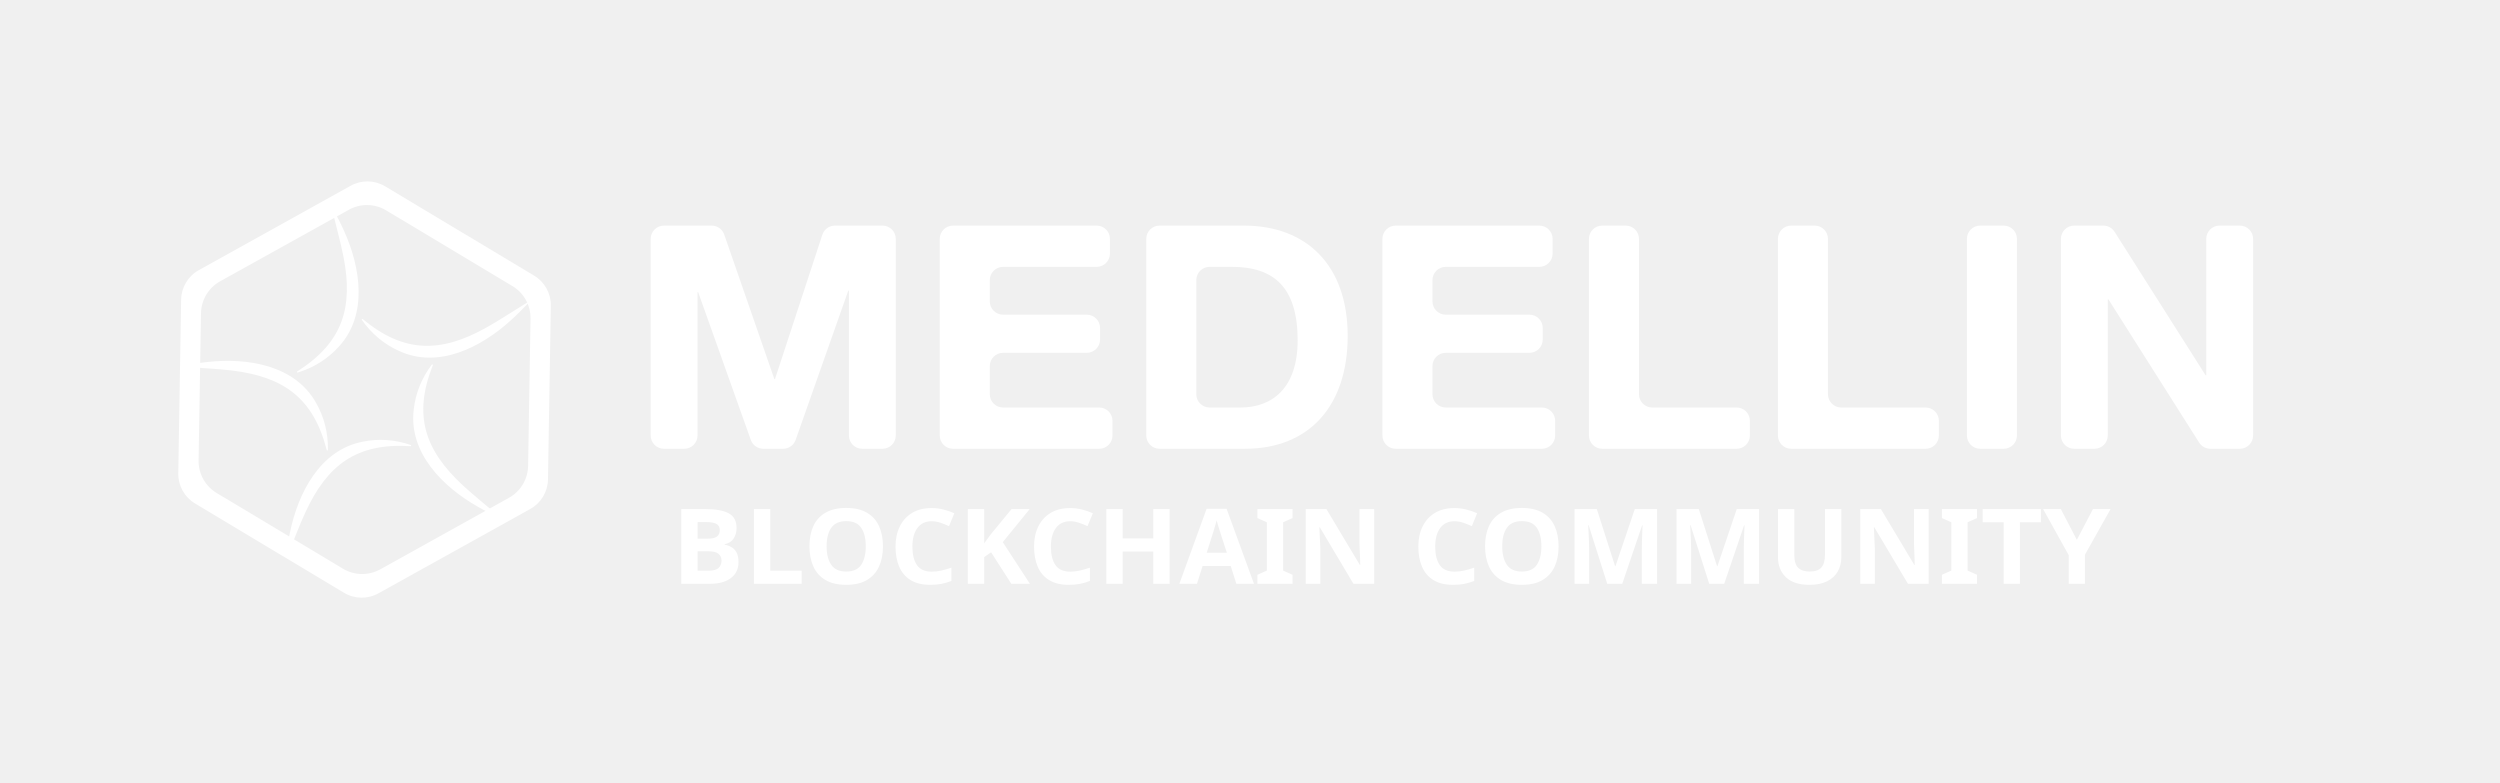
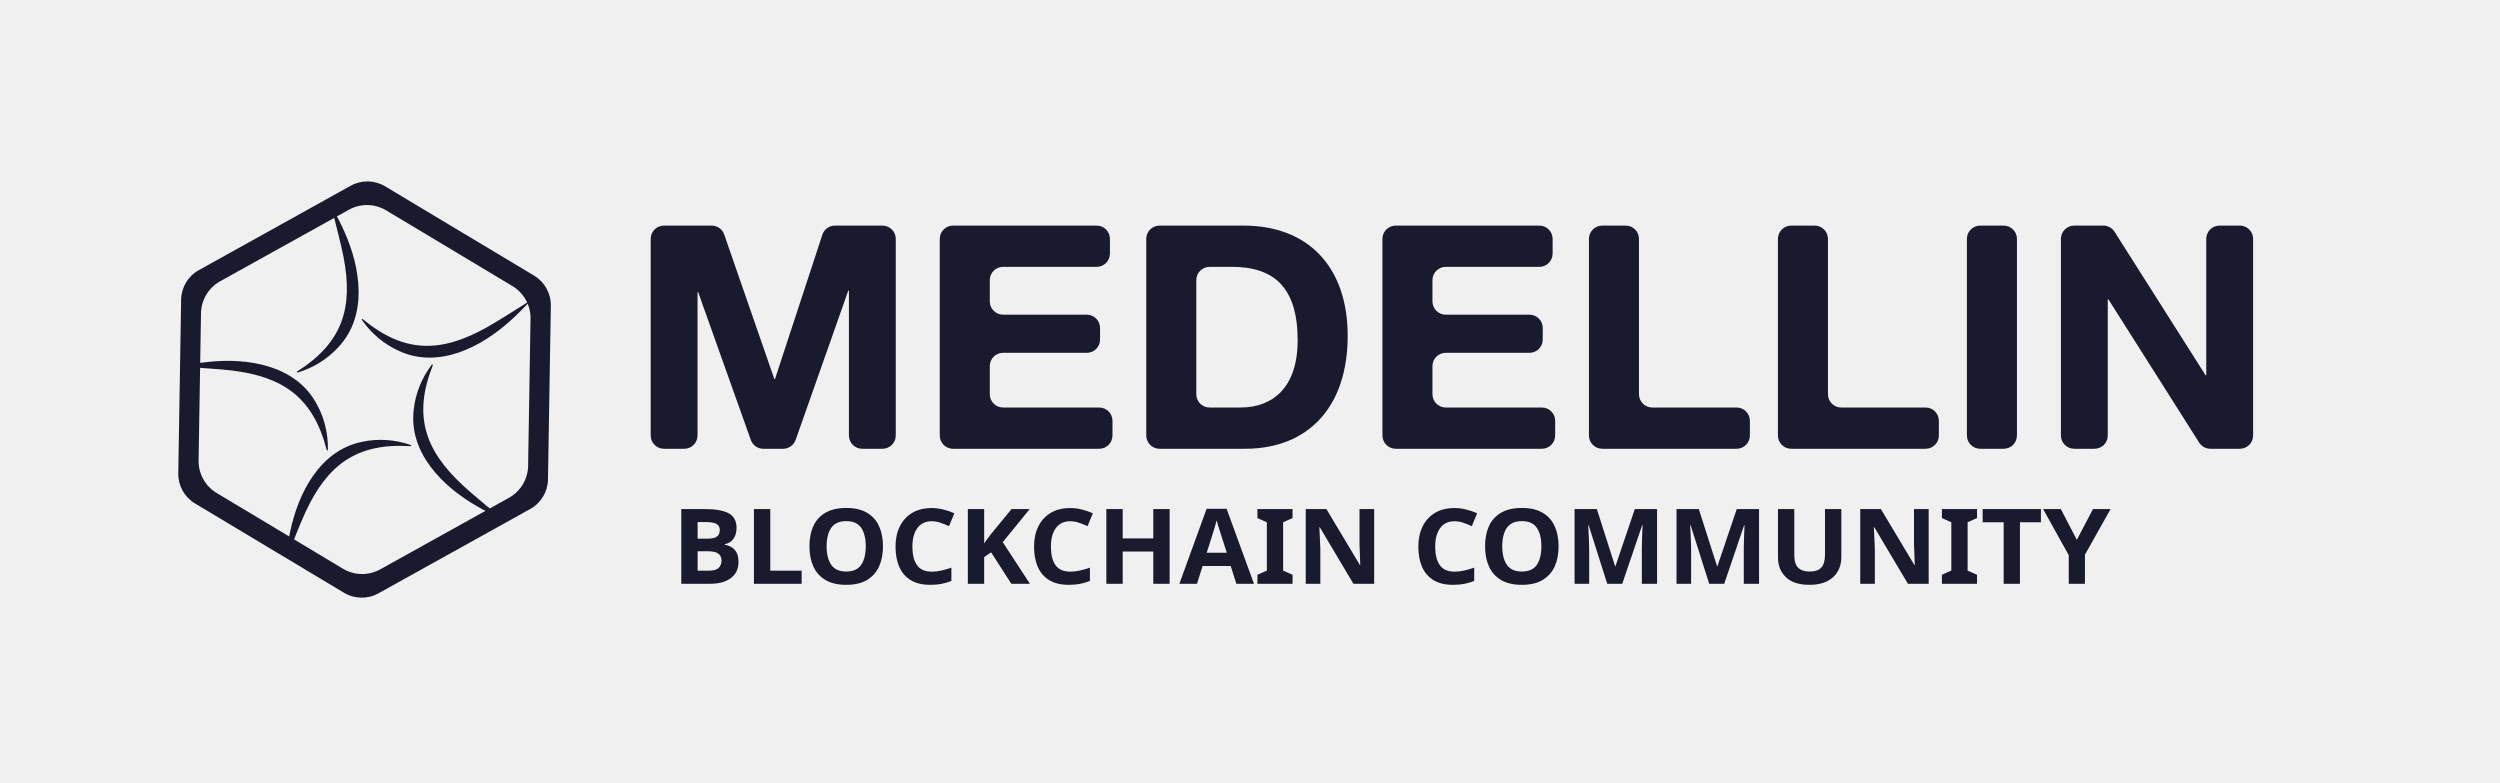
<svg xmlns="http://www.w3.org/2000/svg" version="1.1" id="svg1" width="1383.493" height="433.021" viewBox="0 0 1383.493 433.021">
  <defs id="defs1">
    <clipPath clipPathUnits="userSpaceOnUse" id="clipPath2">
      <path d="M 0,324.766 H 1037.617 V 0 H 0 Z" transform="translate(-295.3788,-231.1318)" id="path2" />
    </clipPath>
    <clipPath clipPathUnits="userSpaceOnUse" id="clipPath4">
      <path d="M 0,324.766 H 1037.617 V 0 H 0 Z" transform="translate(-460.6771,-225.6208)" id="path4" />
    </clipPath>
    <clipPath clipPathUnits="userSpaceOnUse" id="clipPath6">
      <path d="M 0,324.766 H 1037.617 V 0 H 0 Z" transform="translate(-514.9095,-155.6288)" id="path6" />
    </clipPath>
    <clipPath clipPathUnits="userSpaceOnUse" id="clipPath8">
      <path d="M 0,324.766 H 1037.617 V 0 H 0 Z" transform="translate(-644.4085,-225.6208)" id="path8" />
    </clipPath>
    <clipPath clipPathUnits="userSpaceOnUse" id="clipPath10">
      <path d="M 0,324.766 H 1037.617 V 0 H 0 Z" transform="translate(-680.2532,-225.6208)" id="path10" />
    </clipPath>
    <clipPath clipPathUnits="userSpaceOnUse" id="clipPath12">
      <path d="M 0,324.766 H 1037.617 V 0 H 0 Z" transform="translate(-758.6907,-225.6208)" id="path12" />
    </clipPath>
    <clipPath clipPathUnits="userSpaceOnUse" id="clipPath14">
      <path d="M 0,324.766 H 1037.617 V 0 H 0 Z" transform="translate(-837.1292,-225.6208)" id="path14" />
    </clipPath>
    <clipPath clipPathUnits="userSpaceOnUse" id="clipPath16">
      <path d="M 0,324.766 H 1037.617 V 0 H 0 Z" transform="translate(-872.9886,-231.1318)" id="path16" />
    </clipPath>
    <clipPath clipPathUnits="userSpaceOnUse" id="clipPath18">
      <path d="M 0,324.766 H 1037.617 V 0 H 0 Z" transform="translate(-219.1899,-131.4169)" id="path18" />
    </clipPath>
    <clipPath clipPathUnits="userSpaceOnUse" id="clipPath20">
      <path d="M 0,324.766 H 1037.617 V 0 H 0 Z" transform="translate(-135.5854,-138.0557)" id="path20" />
    </clipPath>
    <clipPath clipPathUnits="userSpaceOnUse" id="clipPath22">
      <path d="M 0,324.766 H 1037.617 V 0 H 0 Z" transform="translate(-123.3963,-170.6266)" id="path22" />
    </clipPath>
    <clipPath clipPathUnits="userSpaceOnUse" id="clipPath24">
      <path d="M 0,324.766 H 1037.617 V 0 H 0 Z" transform="translate(-150.6063,-192.2842)" id="path24" />
    </clipPath>
    <clipPath clipPathUnits="userSpaceOnUse" id="clipPath26">
      <path d="M 0,324.766 H 1037.617 V 0 H 0 Z" transform="translate(-179.6113,-173.0986)" id="path26" />
    </clipPath>
    <clipPath clipPathUnits="userSpaceOnUse" id="clipPath28">
      <path d="M 0,324.766 H 1037.617 V 0 H 0 Z" transform="translate(-170.328,-139.5843)" id="path28" />
    </clipPath>
  </defs>
  <g id="layer-MC0">
-     <path id="path1" d="m 0,0 c 2.348,0 4.438,-1.487 5.207,-3.705 l 20.805,-59.992 h 0.265 L 45.932,-3.793 C 46.675,-1.53 48.787,0 51.168,0 h 19.731 c 3.044,0 5.511,-2.467 5.511,-5.511 v -81.605 c 0,-3.044 -2.467,-5.511 -5.511,-5.511 h -8.423 c -3.043,0 -5.511,2.467 -5.511,5.511 v 60.133 H 56.701 L 34.849,-88.949 c -0.777,-2.204 -2.86,-3.678 -5.197,-3.678 h -8.218 c -2.331,0 -4.41,1.466 -5.192,3.662 l -21.844,61.332 h -0.265 v -59.483 c 0,-3.044 -2.467,-5.511 -5.511,-5.511 h -8.423 c -3.043,0 -5.511,2.467 -5.511,5.511 v 81.605 c 0,3.044 2.468,5.511 5.511,5.511 z" style="fill:#ffffff;fill-opacity:1;fill-rule:nonzero;stroke:none" transform="matrix(1.333333,0,0,-1.333333,393.8384,124.8456)" clip-path="url(#clipPath2)" />
-     <path id="path3" d="m 0,0 v -6.102 c 0,-3.044 -2.467,-5.511 -5.511,-5.511 h -38.846 c -3.044,0 -5.511,-2.467 -5.511,-5.511 v -8.827 c 0,-3.043 2.467,-5.511 5.511,-5.511 h 34.745 c 3.044,0 5.511,-2.467 5.511,-5.511 v -4.805 c 0,-3.043 -2.467,-5.511 -5.511,-5.511 h -34.745 c -3.044,0 -5.511,-2.467 -5.511,-5.511 v -11.681 c 0,-3.044 2.467,-5.511 5.511,-5.511 h 39.905 c 3.043,0 5.511,-2.467 5.511,-5.511 v -6.102 c 0,-3.044 -2.468,-5.511 -5.511,-5.511 h -60.673 c -3.043,0 -5.511,2.467 -5.511,5.511 V 0 c 0,3.044 2.468,5.511 5.511,5.511 H -5.511 C -2.467,5.511 0,3.044 0,0" style="fill:#ffffff;fill-opacity:1;fill-rule:nonzero;stroke:none" transform="matrix(1.333333,0,0,-1.333333,614.2361,132.1936)" clip-path="url(#clipPath4)" />
-     <path id="path5" d="m 0,0 c 12.964,0 23.678,7.914 23.678,27.893 0,22.053 -9.921,30.486 -27.249,30.486 h -9.305 c -3.043,0 -5.511,-2.467 -5.511,-5.511 V 5.511 C -18.387,2.467 -15.919,0 -12.876,0 Z m 1.323,75.503 c 26.191,0 43.122,-16.606 43.122,-45.795 0,-29.188 -16.137,-46.832 -42.593,-46.832 h -35.495 c -3.044,0 -5.511,2.467 -5.511,5.511 v 81.605 c 0,3.044 2.467,5.511 5.511,5.511 z" style="fill:#ffffff;fill-opacity:1;fill-rule:nonzero;stroke:none" transform="matrix(1.333333,0,0,-1.333333,686.546,225.5163)" clip-path="url(#clipPath6)" />
-     <path id="path7" d="m 0,0 v -6.102 c 0,-3.044 -2.467,-5.511 -5.511,-5.511 h -38.847 c -3.044,0 -5.511,-2.467 -5.511,-5.511 v -8.827 c 0,-3.043 2.467,-5.511 5.511,-5.511 h 34.746 c 3.044,0 5.511,-2.467 5.511,-5.511 v -4.805 c 0,-3.043 -2.467,-5.511 -5.511,-5.511 h -34.746 c -3.044,0 -5.511,-2.467 -5.511,-5.511 v -11.681 c 0,-3.044 2.467,-5.511 5.511,-5.511 h 39.905 c 3.043,0 5.511,-2.467 5.511,-5.511 v -6.102 c 0,-3.044 -2.468,-5.511 -5.511,-5.511 h -60.673 c -3.043,0 -5.511,2.467 -5.511,5.511 V 0 c 0,3.044 2.468,5.511 5.511,5.511 H -5.511 C -2.467,5.511 0,3.044 0,0" style="fill:#ffffff;fill-opacity:1;fill-rule:nonzero;stroke:none" transform="matrix(1.333333,0,0,-1.333333,859.2113,132.1936)" clip-path="url(#clipPath8)" />
-     <path id="path9" d="m 0,0 v -64.481 c 0,-3.044 2.467,-5.511 5.511,-5.511 h 35.011 c 3.044,0 5.511,-2.467 5.511,-5.511 v -6.102 c 0,-3.044 -2.467,-5.511 -5.511,-5.511 h -55.779 c -3.043,0 -5.511,2.467 -5.511,5.511 V 0 c 0,3.044 2.468,5.511 5.511,5.511 h 9.746 C -2.467,5.511 0,3.044 0,0" style="fill:#ffffff;fill-opacity:1;fill-rule:nonzero;stroke:none" transform="matrix(1.333333,0,0,-1.333333,907.0043,132.1936)" clip-path="url(#clipPath10)" />
-     <path id="path11" d="m 0,0 v -64.481 c 0,-3.044 2.467,-5.511 5.511,-5.511 h 35.011 c 3.044,0 5.511,-2.467 5.511,-5.511 v -6.102 c 0,-3.044 -2.467,-5.511 -5.511,-5.511 h -55.779 c -3.043,0 -5.511,2.467 -5.511,5.511 V 0 c 0,3.044 2.468,5.511 5.511,5.511 h 9.746 C -2.467,5.511 0,3.044 0,0" style="fill:#ffffff;fill-opacity:1;fill-rule:nonzero;stroke:none" transform="matrix(1.333333,0,0,-1.333333,1011.588,132.1936)" clip-path="url(#clipPath12)" />
-     <path id="path13" d="m 0,0 v -81.605 c 0,-3.044 -2.467,-5.511 -5.511,-5.511 h -9.746 c -3.043,0 -5.511,2.467 -5.511,5.511 V 0 c 0,3.044 2.468,5.511 5.511,5.511 h 9.746 C -2.467,5.511 0,3.044 0,0" style="fill:#ffffff;fill-opacity:1;fill-rule:nonzero;stroke:none" transform="matrix(1.333333,0,0,-1.333333,1116.172,132.1936)" clip-path="url(#clipPath14)" />
-     <path id="path15" d="m 0,0 c 1.887,0 3.643,-0.965 4.654,-2.559 l 37.795,-59.582 h 0.265 v 56.63 c 0,3.044 2.467,5.511 5.511,5.511 h 8.423 c 3.044,0 5.511,-2.467 5.511,-5.511 v -81.605 c 0,-3.044 -2.467,-5.511 -5.511,-5.511 H 44.423 c -1.888,0 -3.645,0.967 -4.655,2.562 L 2.105,-30.616 H 1.84 v -56.5 c 0,-3.044 -2.467,-5.511 -5.511,-5.511 h -8.423 c -3.044,0 -5.511,2.467 -5.511,5.511 v 81.605 c 0,3.044 2.467,5.511 5.511,5.511 z" style="fill:#ffffff;fill-opacity:1;fill-rule:nonzero;stroke:none" transform="matrix(1.333333,0,0,-1.333333,1163.985,124.8456)" clip-path="url(#clipPath16)" />
+     <path id="path1" d="m 0,0 c 2.348,0 4.438,-1.487 5.207,-3.705 l 20.805,-59.992 h 0.265 L 45.932,-3.793 C 46.675,-1.53 48.787,0 51.168,0 h 19.731 c 3.044,0 5.511,-2.467 5.511,-5.511 v -81.605 c 0,-3.044 -2.467,-5.511 -5.511,-5.511 h -8.423 c -3.043,0 -5.511,2.467 -5.511,5.511 v 60.133 H 56.701 L 34.849,-88.949 c -0.777,-2.204 -2.86,-3.678 -5.197,-3.678 h -8.218 c -2.331,0 -4.41,1.466 -5.192,3.662 l -21.844,61.332 h -0.265 v -59.483 c 0,-3.044 -2.467,-5.511 -5.511,-5.511 h -8.423 c -3.043,0 -5.511,2.467 -5.511,5.511 v 81.605 c 0,3.044 2.468,5.511 5.511,5.511 z" style="fill:#1a1a2e;fill-opacity:1;fill-rule:nonzero;stroke:none" transform="matrix(1.333333,0,0,-1.333333,393.8384,124.8456)" clip-path="url(#clipPath2)" />
+     <path id="path3" d="m 0,0 v -6.102 c 0,-3.044 -2.467,-5.511 -5.511,-5.511 h -38.846 c -3.044,0 -5.511,-2.467 -5.511,-5.511 v -8.827 c 0,-3.043 2.467,-5.511 5.511,-5.511 h 34.745 c 3.044,0 5.511,-2.467 5.511,-5.511 v -4.805 c 0,-3.043 -2.467,-5.511 -5.511,-5.511 h -34.745 c -3.044,0 -5.511,-2.467 -5.511,-5.511 v -11.681 c 0,-3.044 2.467,-5.511 5.511,-5.511 h 39.905 c 3.043,0 5.511,-2.467 5.511,-5.511 v -6.102 c 0,-3.044 -2.468,-5.511 -5.511,-5.511 h -60.673 c -3.043,0 -5.511,2.467 -5.511,5.511 V 0 c 0,3.044 2.468,5.511 5.511,5.511 H -5.511 C -2.467,5.511 0,3.044 0,0" style="fill:#1a1a2e;fill-opacity:1;fill-rule:nonzero;stroke:none" transform="matrix(1.333333,0,0,-1.333333,614.2361,132.1936)" clip-path="url(#clipPath4)" />
+     <path id="path5" d="m 0,0 c 12.964,0 23.678,7.914 23.678,27.893 0,22.053 -9.921,30.486 -27.249,30.486 h -9.305 c -3.043,0 -5.511,-2.467 -5.511,-5.511 V 5.511 C -18.387,2.467 -15.919,0 -12.876,0 Z m 1.323,75.503 c 26.191,0 43.122,-16.606 43.122,-45.795 0,-29.188 -16.137,-46.832 -42.593,-46.832 h -35.495 c -3.044,0 -5.511,2.467 -5.511,5.511 v 81.605 c 0,3.044 2.467,5.511 5.511,5.511 z" style="fill:#1a1a2e;fill-opacity:1;fill-rule:nonzero;stroke:none" transform="matrix(1.333333,0,0,-1.333333,686.546,225.5163)" clip-path="url(#clipPath6)" />
+     <path id="path7" d="m 0,0 v -6.102 c 0,-3.044 -2.467,-5.511 -5.511,-5.511 h -38.847 c -3.044,0 -5.511,-2.467 -5.511,-5.511 v -8.827 c 0,-3.043 2.467,-5.511 5.511,-5.511 h 34.746 c 3.044,0 5.511,-2.467 5.511,-5.511 v -4.805 c 0,-3.043 -2.467,-5.511 -5.511,-5.511 h -34.746 c -3.044,0 -5.511,-2.467 -5.511,-5.511 v -11.681 c 0,-3.044 2.467,-5.511 5.511,-5.511 h 39.905 c 3.043,0 5.511,-2.467 5.511,-5.511 v -6.102 c 0,-3.044 -2.468,-5.511 -5.511,-5.511 h -60.673 c -3.043,0 -5.511,2.467 -5.511,5.511 V 0 c 0,3.044 2.468,5.511 5.511,5.511 H -5.511 C -2.467,5.511 0,3.044 0,0" style="fill:#1a1a2e;fill-opacity:1;fill-rule:nonzero;stroke:none" transform="matrix(1.333333,0,0,-1.333333,859.2113,132.1936)" clip-path="url(#clipPath8)" />
+     <path id="path9" d="m 0,0 v -64.481 c 0,-3.044 2.467,-5.511 5.511,-5.511 h 35.011 c 3.044,0 5.511,-2.467 5.511,-5.511 v -6.102 c 0,-3.044 -2.467,-5.511 -5.511,-5.511 h -55.779 c -3.043,0 -5.511,2.467 -5.511,5.511 V 0 c 0,3.044 2.468,5.511 5.511,5.511 h 9.746 C -2.467,5.511 0,3.044 0,0" style="fill:#1a1a2e;fill-opacity:1;fill-rule:nonzero;stroke:none" transform="matrix(1.333333,0,0,-1.333333,907.0043,132.1936)" clip-path="url(#clipPath10)" />
+     <path id="path11" d="m 0,0 v -64.481 c 0,-3.044 2.467,-5.511 5.511,-5.511 h 35.011 c 3.044,0 5.511,-2.467 5.511,-5.511 v -6.102 c 0,-3.044 -2.467,-5.511 -5.511,-5.511 h -55.779 c -3.043,0 -5.511,2.467 -5.511,5.511 V 0 c 0,3.044 2.468,5.511 5.511,5.511 h 9.746 C -2.467,5.511 0,3.044 0,0" style="fill:#1a1a2e;fill-opacity:1;fill-rule:nonzero;stroke:none" transform="matrix(1.333333,0,0,-1.333333,1011.588,132.1936)" clip-path="url(#clipPath12)" />
+     <path id="path13" d="m 0,0 v -81.605 c 0,-3.044 -2.467,-5.511 -5.511,-5.511 h -9.746 c -3.043,0 -5.511,2.467 -5.511,5.511 V 0 c 0,3.044 2.468,5.511 5.511,5.511 h 9.746 C -2.467,5.511 0,3.044 0,0" style="fill:#1a1a2e;fill-opacity:1;fill-rule:nonzero;stroke:none" transform="matrix(1.333333,0,0,-1.333333,1116.172,132.1936)" clip-path="url(#clipPath14)" />
+     <path id="path15" d="m 0,0 c 1.887,0 3.643,-0.965 4.654,-2.559 l 37.795,-59.582 h 0.265 v 56.63 c 0,3.044 2.467,5.511 5.511,5.511 h 8.423 c 3.044,0 5.511,-2.467 5.511,-5.511 v -81.605 c 0,-3.044 -2.467,-5.511 -5.511,-5.511 H 44.423 c -1.888,0 -3.645,0.967 -4.655,2.562 L 2.105,-30.616 H 1.84 v -56.5 c 0,-3.044 -2.467,-5.511 -5.511,-5.511 h -8.423 c -3.044,0 -5.511,2.467 -5.511,5.511 v 81.605 c 0,3.044 2.467,5.511 5.511,5.511 z" style="fill:#1a1a2e;fill-opacity:1;fill-rule:nonzero;stroke:none" transform="matrix(1.333333,0,0,-1.333333,1163.985,124.8456)" clip-path="url(#clipPath16)" />
    <text id="text16" xml:space="preserve" transform="matrix(1.333333,0,0,1.290001,371.6432,323.0604)">
-       <tspan id="tspan16" style="font-variant:normal;font-weight:800;font-stretch:normal;font-size:44.88px;font-family:Nexa-ExtraBold;writing-mode:lr-tb;fill:#ffffff;fill-opacity:1;fill-rule:nonzero;stroke:none" x="0" dx="0 1.616 0.987 1.616 1.616 -0.359 1.616 1.616 1.616 1.616 1.616 1.616 0.758 1.616 1.616 1.616 1.616 1.616 1.616 1.616" y="0">BLOCKCHAIN COMMUNITY</tspan>
+       <tspan id="tspan16" style="font-variant:normal;font-weight:800;font-stretch:normal;font-size:44.88px;font-family:Nexa-ExtraBold;writing-mode:lr-tb;fill:#1a1a2e;fill-opacity:1;fill-rule:nonzero;stroke:none" x="0" dx="0 1.616 0.987 1.616 1.616 -0.359 1.616 1.616 1.616 1.616 1.616 1.616 0.758 1.616 1.616 1.616 1.616 1.616 1.616 1.616" y="0">BLOCKCHAIN COMMUNITY</tspan>
    </text>
-     <path id="path17" d="m 0,0 c -0.091,-5.528 -3.123,-10.587 -7.956,-13.272 l -53.413,-29.68 c -4.832,-2.685 -10.73,-2.588 -15.471,0.254 l -52.41,31.418 c -4.742,2.842 -7.607,7.998 -7.516,13.525 l 1.003,61.097 c 0.091,5.528 3.123,10.587 7.956,13.272 l 53.413,29.68 c 4.832,2.685 10.73,2.588 15.471,-0.254 L -6.513,74.623 C -1.771,71.78 1.094,66.624 1.003,61.097 Z m 2.499,78.945 -61.856,37.08 c -4.375,2.622 -9.816,2.712 -14.275,0.234 l -63.04,-35.029 c -4.458,-2.477 -7.256,-7.145 -7.34,-12.245 l -1.184,-72.109 c -0.084,-5.099 2.56,-9.856 6.934,-12.479 l 61.856,-37.079 c 4.375,-2.623 9.816,-2.712 14.275,-0.235 l 63.04,35.029 c 4.458,2.478 7.256,7.145 7.34,12.245 l 1.184,72.109 c 0.084,5.1 -2.56,9.857 -6.934,12.479" style="fill:#ffffff;fill-opacity:1;fill-rule:nonzero;stroke:none" transform="matrix(1.333333,0,0,-1.333333,292.2532,257.7988)" clip-path="url(#clipPath18)" />
-     <path id="path19" d="m 0,0 c -5.57,21.653 -18.001,30.346 -39.352,32.933 -6.393,0.767 -13.017,1 -19.935,1.558 -0.15,-0.011 -0.314,0.104 -0.293,0.27 0.009,0.114 0.095,0.204 0.203,0.222 2.991,0.515 7.037,1.21 10.006,1.494 16.425,1.812 36.192,-1.259 44.966,-16.981 C -0.996,13.587 0.669,6.764 0.499,-0.028 0.439,-0.337 0.054,-0.363 0,0" style="fill:#ffffff;fill-opacity:1;fill-rule:nonzero;stroke:none" transform="matrix(1.333333,0,0,-1.333333,180.7805,248.9471)" clip-path="url(#clipPath20)" />
-     <path id="path21" d="m 0,0 c 18.872,11.988 23.298,26.498 19.16,47.603 -1.246,6.317 -3.071,12.689 -4.678,19.441 -0.057,0.139 0.002,0.33 0.166,0.362 0.112,0.026 0.223,-0.028 0.274,-0.125 1.414,-2.685 3.326,-6.319 4.513,-9.054 C 26.234,43.165 29.422,23.417 17.181,10.214 12.615,5.146 6.639,1.454 0.128,-0.483 -0.184,-0.522 -0.329,-0.164 0,0" style="fill:#ffffff;fill-opacity:1;fill-rule:nonzero;stroke:none" transform="matrix(1.333333,0,0,-1.333333,164.5284,205.5192)" clip-path="url(#clipPath22)" />
-     <path id="path23" d="m 0,0 c 17.233,-14.244 32.4,-13.969 51.194,-3.512 5.623,3.137 11.119,6.841 17.044,10.456 0.115,0.097 0.314,0.101 0.395,-0.046 C 68.693,6.8 68.676,6.677 68.599,6.599 66.483,4.424 63.618,1.484 61.383,-0.491 49.159,-11.611 31.363,-20.745 15.023,-13.183 8.792,-10.407 3.434,-5.865 -0.42,-0.271 -0.553,0.014 -0.258,0.262 0,0" style="fill:#ffffff;fill-opacity:1;fill-rule:nonzero;stroke:none" transform="matrix(1.333333,0,0,-1.333333,200.8084,176.6424)" clip-path="url(#clipPath24)" />
-     <path id="path25" d="m 0,0 c -8.221,-20.791 -3.273,-35.131 12.479,-49.774 4.722,-4.378 9.943,-8.46 15.212,-12.978 0.128,-0.079 0.193,-0.268 0.078,-0.39 -0.074,-0.087 -0.196,-0.109 -0.295,-0.061 -2.722,1.341 -6.404,3.158 -8.973,4.673 -14.353,8.189 -28.539,22.292 -26.397,40.168 0.715,6.784 3.379,13.283 7.508,18.678 C -0.158,0.531 0.17,0.326 0,0" style="fill:#ffffff;fill-opacity:1;fill-rule:nonzero;stroke:none" transform="matrix(1.333333,0,0,-1.333333,239.4817,202.2232)" clip-path="url(#clipPath26)" />
-     <path id="path27" d="m 0,0 c -22.314,1.394 -34.423,-7.743 -43.481,-27.249 -2.705,-5.844 -4.974,-12.071 -7.643,-18.478 -0.036,-0.146 -0.195,-0.266 -0.347,-0.195 -0.106,0.044 -0.164,0.153 -0.148,0.262 0.434,3.003 1.023,7.066 1.671,9.977 3.353,16.181 12.381,34.032 30.045,37.518 C -13.23,3.252 -6.226,2.726 0.181,0.466 0.456,0.314 0.362,-0.061 0,0" style="fill:#ffffff;fill-opacity:1;fill-rule:nonzero;stroke:none" transform="matrix(1.333333,0,0,-1.333333,227.104,246.9089)" clip-path="url(#clipPath28)" />
+     <path id="path17" d="m 0,0 c -0.091,-5.528 -3.123,-10.587 -7.956,-13.272 l -53.413,-29.68 c -4.832,-2.685 -10.73,-2.588 -15.471,0.254 l -52.41,31.418 c -4.742,2.842 -7.607,7.998 -7.516,13.525 l 1.003,61.097 c 0.091,5.528 3.123,10.587 7.956,13.272 l 53.413,29.68 c 4.832,2.685 10.73,2.588 15.471,-0.254 L -6.513,74.623 C -1.771,71.78 1.094,66.624 1.003,61.097 Z m 2.499,78.945 -61.856,37.08 c -4.375,2.622 -9.816,2.712 -14.275,0.234 l -63.04,-35.029 c -4.458,-2.477 -7.256,-7.145 -7.34,-12.245 l -1.184,-72.109 c -0.084,-5.099 2.56,-9.856 6.934,-12.479 l 61.856,-37.079 c 4.375,-2.623 9.816,-2.712 14.275,-0.235 l 63.04,35.029 c 4.458,2.478 7.256,7.145 7.34,12.245 l 1.184,72.109 c 0.084,5.1 -2.56,9.857 -6.934,12.479" style="fill:#1a1a2e;fill-opacity:1;fill-rule:nonzero;stroke:none" transform="matrix(1.333333,0,0,-1.333333,292.2532,257.7988)" clip-path="url(#clipPath18)" />
+     <path id="path19" d="m 0,0 c -5.57,21.653 -18.001,30.346 -39.352,32.933 -6.393,0.767 -13.017,1 -19.935,1.558 -0.15,-0.011 -0.314,0.104 -0.293,0.27 0.009,0.114 0.095,0.204 0.203,0.222 2.991,0.515 7.037,1.21 10.006,1.494 16.425,1.812 36.192,-1.259 44.966,-16.981 C -0.996,13.587 0.669,6.764 0.499,-0.028 0.439,-0.337 0.054,-0.363 0,0" style="fill:#1a1a2e;fill-opacity:1;fill-rule:nonzero;stroke:none" transform="matrix(1.333333,0,0,-1.333333,180.7805,248.9471)" clip-path="url(#clipPath20)" />
+     <path id="path21" d="m 0,0 c 18.872,11.988 23.298,26.498 19.16,47.603 -1.246,6.317 -3.071,12.689 -4.678,19.441 -0.057,0.139 0.002,0.33 0.166,0.362 0.112,0.026 0.223,-0.028 0.274,-0.125 1.414,-2.685 3.326,-6.319 4.513,-9.054 C 26.234,43.165 29.422,23.417 17.181,10.214 12.615,5.146 6.639,1.454 0.128,-0.483 -0.184,-0.522 -0.329,-0.164 0,0" style="fill:#1a1a2e;fill-opacity:1;fill-rule:nonzero;stroke:none" transform="matrix(1.333333,0,0,-1.333333,164.5284,205.5192)" clip-path="url(#clipPath22)" />
+     <path id="path23" d="m 0,0 c 17.233,-14.244 32.4,-13.969 51.194,-3.512 5.623,3.137 11.119,6.841 17.044,10.456 0.115,0.097 0.314,0.101 0.395,-0.046 C 68.693,6.8 68.676,6.677 68.599,6.599 66.483,4.424 63.618,1.484 61.383,-0.491 49.159,-11.611 31.363,-20.745 15.023,-13.183 8.792,-10.407 3.434,-5.865 -0.42,-0.271 -0.553,0.014 -0.258,0.262 0,0" style="fill:#1a1a2e;fill-opacity:1;fill-rule:nonzero;stroke:none" transform="matrix(1.333333,0,0,-1.333333,200.8084,176.6424)" clip-path="url(#clipPath24)" />
+     <path id="path25" d="m 0,0 c -8.221,-20.791 -3.273,-35.131 12.479,-49.774 4.722,-4.378 9.943,-8.46 15.212,-12.978 0.128,-0.079 0.193,-0.268 0.078,-0.39 -0.074,-0.087 -0.196,-0.109 -0.295,-0.061 -2.722,1.341 -6.404,3.158 -8.973,4.673 -14.353,8.189 -28.539,22.292 -26.397,40.168 0.715,6.784 3.379,13.283 7.508,18.678 C -0.158,0.531 0.17,0.326 0,0" style="fill:#1a1a2e;fill-opacity:1;fill-rule:nonzero;stroke:none" transform="matrix(1.333333,0,0,-1.333333,239.4817,202.2232)" clip-path="url(#clipPath26)" />
+     <path id="path27" d="m 0,0 c -22.314,1.394 -34.423,-7.743 -43.481,-27.249 -2.705,-5.844 -4.974,-12.071 -7.643,-18.478 -0.036,-0.146 -0.195,-0.266 -0.347,-0.195 -0.106,0.044 -0.164,0.153 -0.148,0.262 0.434,3.003 1.023,7.066 1.671,9.977 3.353,16.181 12.381,34.032 30.045,37.518 C -13.23,3.252 -6.226,2.726 0.181,0.466 0.456,0.314 0.362,-0.061 0,0" style="fill:#1a1a2e;fill-opacity:1;fill-rule:nonzero;stroke:none" transform="matrix(1.333333,0,0,-1.333333,227.104,246.9089)" clip-path="url(#clipPath28)" />
  </g>
</svg>
